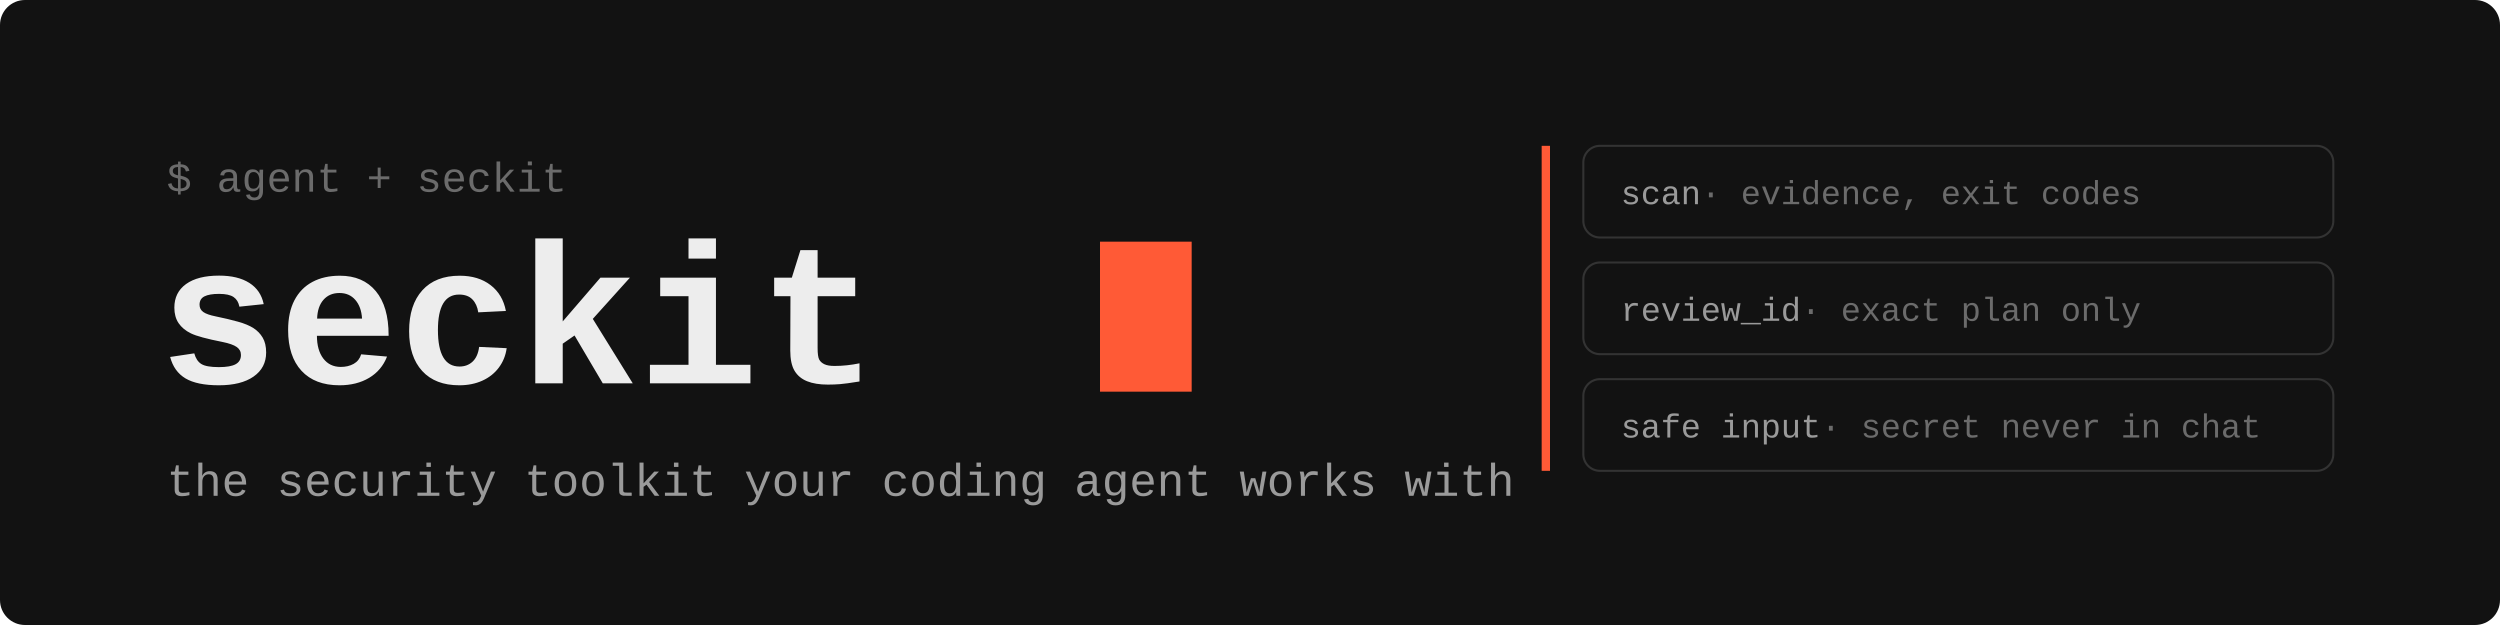
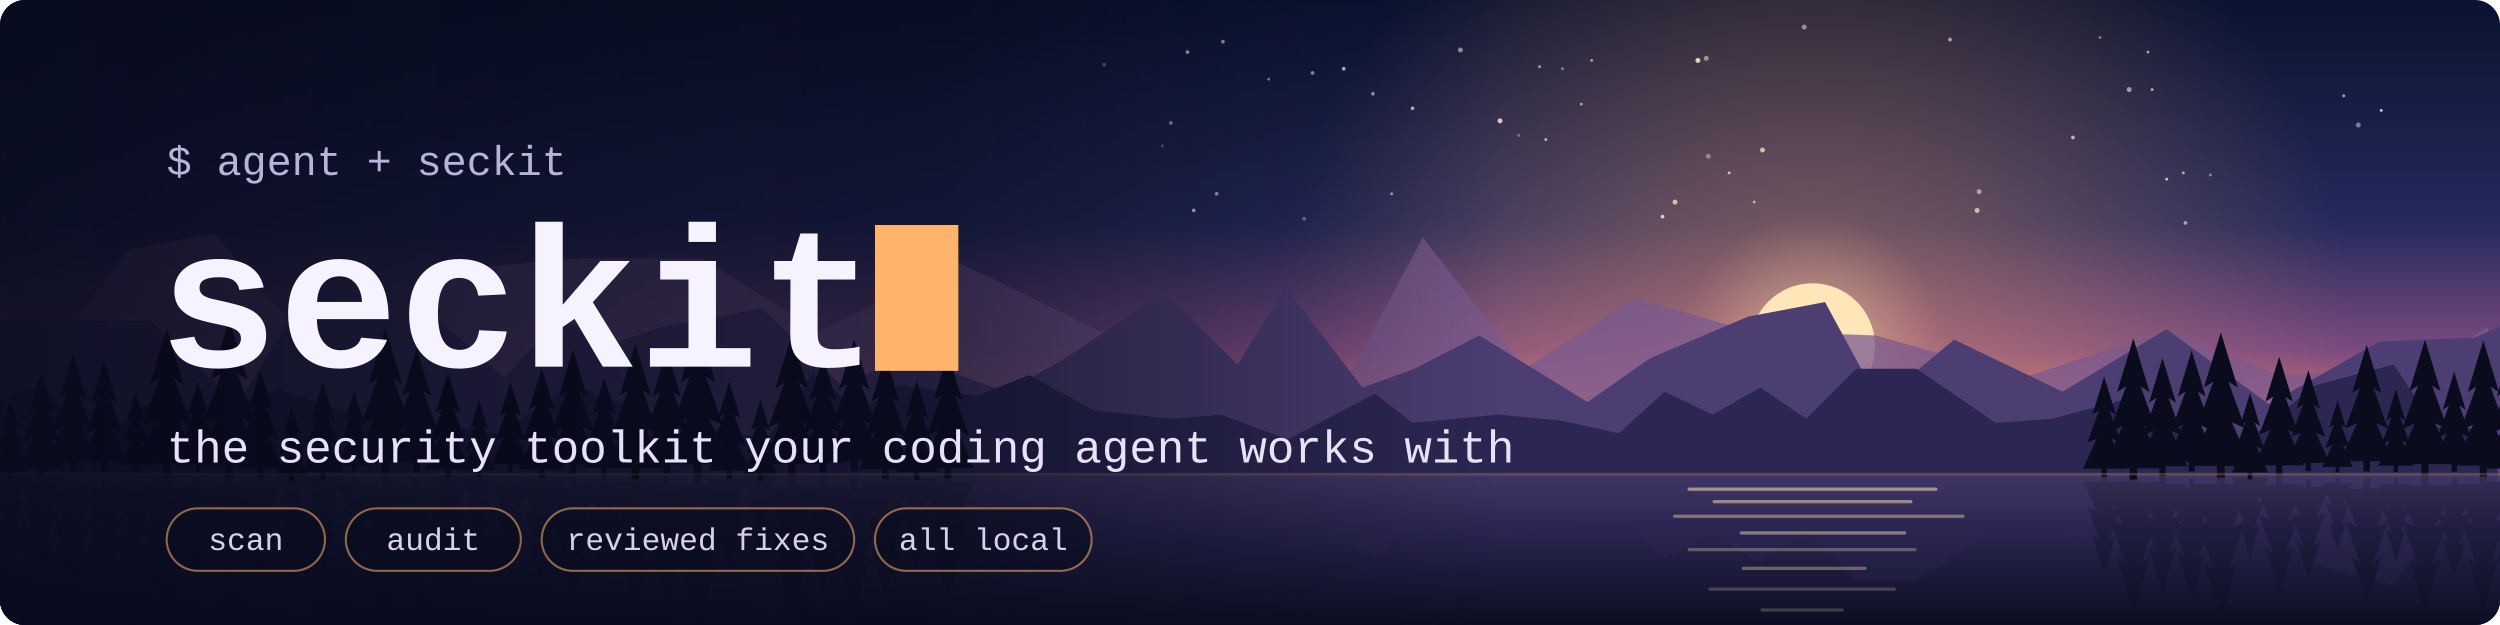
- <svg xmlns="http://www.w3.org/2000/svg" width="1200" height="300" viewBox="0 0 1200 300" role="img" aria-label="seckit — local security toolkit for coding agents">
-   <rect width="1200" height="300" rx="12" fill="#121212" />
-   <g font-family="ui-monospace,SFMono-Regular,Menlo,Consolas,'Liberation Mono',monospace">
-     <text x="80" y="92" font-size="20" fill="#6b6b6b">$ agent + seckit</text>
-     <text x="76" y="184" font-size="96" font-weight="700" fill="#ededed" textLength="330" lengthAdjust="spacingAndGlyphs">seckit</text>
-     <rect x="528" y="116" width="44" height="72" fill="#ff5a36" />
-     <text x="80" y="238" font-size="22" fill="#9a9a9a">the security toolkit your coding agent works with</text>
-     <g font-size="16" fill="#9a9a9a">
-       <g transform="translate(760 70)">
-         <rect width="360" height="44" rx="8" fill="none" stroke="#333" />
-         <text x="18" y="28">scan<tspan fill="#6b6b6b">  · evidence, exit codes</tspan>
-         </text>
-       </g>
-       <g transform="translate(760 126)">
-         <rect width="360" height="44" rx="8" fill="none" stroke="#333" />
-         <text x="18" y="28">review_id<tspan fill="#6b6b6b">  · exact plan only</tspan>
-         </text>
-       </g>
-       <g transform="translate(760 182)">
-         <rect width="360" height="44" rx="8" fill="none" stroke="#333" />
-         <text x="18" y="28">safe input<tspan fill="#6b6b6b">  · secret never in chat</tspan>
-         </text>
+ <svg xmlns="http://www.w3.org/2000/svg" width="1200" height="300" viewBox="0 0 1200 300" role="img" aria-label="seckit: local security toolkit for coding agents">
+   <defs>
+     <clipPath id="water">
+       <rect y="228" width="1200" height="72" />
+     </clipPath>
+     <clipPath id="card">
+       <rect width="1200" height="300" rx="12" />
+     </clipPath>
+     <linearGradient id="sky" x1="0" y1="0" x2="0" y2="1">
+       <stop offset="0" stop-color="#0a1330" />
+       <stop offset="0.36" stop-color="#252a5c" />
+       <stop offset="0.56" stop-color="#7a4a80" />
+       <stop offset="0.68" stop-color="#d9796a" />
+       <stop offset="0.76" stop-color="#f4ab6a" />
+       <stop offset="1" stop-color="#f4ab6a" />
+     </linearGradient>
+     <linearGradient id="horizon" x1="0" y1="0" x2="0" y2="1">
+       <stop offset="0" stop-color="#f6b46b" stop-opacity="0" />
+       <stop offset="1" stop-color="#f6b46b" stop-opacity="0.55" />
+     </linearGradient>
+     <radialGradient id="glow" cx="870" cy="168" r="260" gradientUnits="userSpaceOnUse">
+       <stop offset="0" stop-color="#ffd8a1" stop-opacity="0.75" />
+       <stop offset="0.25" stop-color="#f7a26b" stop-opacity="0.35" />
+       <stop offset="1" stop-color="#f7a26b" stop-opacity="0" />
+     </radialGradient>
+     <linearGradient id="lake" x1="0" y1="0" x2="0" y2="1">
+       <stop offset="0" stop-color="#4a3d6e" />
+       <stop offset="0.35" stop-color="#2a2550" />
+       <stop offset="1" stop-color="#0c0e22" />
+     </linearGradient>
+     <linearGradient id="shade" x1="0" y1="0" x2="1" y2="0">
+       <stop offset="0" stop-color="#070a1c" stop-opacity="0.88" />
+       <stop offset="0.38" stop-color="#070a1c" stop-opacity="0.6" />
+       <stop offset="0.6" stop-color="#070a1c" stop-opacity="0" />
+     </linearGradient>
+   </defs>
+   <g clip-path="url(#card)">
+     <rect width="1200" height="300" fill="url(#sky)" />
+     <g fill="#fff4e0">
+       <circle cx="678" cy="52" r="0.9" opacity="0.73" />
+       <circle cx="750" cy="33" r="0.7" opacity="0.45" />
+       <circle cx="645" cy="33" r="0.9" opacity="0.81" />
+       <circle cx="609" cy="38" r="0.7" opacity="0.58" />
+       <circle cx="742" cy="67" r="0.7" opacity="0.73" />
+       <circle cx="846" cy="72" r="1.2" opacity="0.76" />
+       <circle cx="804" cy="97" r="1.2" opacity="0.79" />
+       <circle cx="759" cy="50" r="0.7" opacity="0.61" />
+       <circle cx="764" cy="29" r="0.7" opacity="0.59" />
+       <circle cx="558" cy="70" r="0.7" opacity="0.35" />
+       <circle cx="587" cy="20" r="0.9" opacity="0.69" />
+       <circle cx="530" cy="31" r="0.9" opacity="0.43" />
+       <circle cx="659" cy="45" r="0.9" opacity="0.61" />
+       <circle cx="562" cy="59" r="0.9" opacity="0.61" />
+       <circle cx="701" cy="24" r="1.2" opacity="0.54" />
+       <circle cx="668" cy="93" r="0.7" opacity="0.63" />
+       <circle cx="626" cy="105" r="0.9" opacity="0.43" />
+       <circle cx="866" cy="13" r="1.2" opacity="0.51" />
+       <circle cx="936" cy="19" r="0.9" opacity="0.64" />
+       <circle cx="1125" cy="46" r="0.7" opacity="0.64" />
+       <circle cx="1033" cy="43" r="0.7" opacity="0.69" />
+       <circle cx="1040" cy="86" r="0.7" opacity="0.79" />
+       <circle cx="1061" cy="84" r="0.7" opacity="0.46" />
+       <circle cx="830" cy="83" r="0.7" opacity="0.78" />
+       <circle cx="815" cy="29" r="1.2" opacity="0.88" />
+       <circle cx="798" cy="104" r="0.9" opacity="0.88" />
+       <circle cx="739" cy="32" r="0.7" opacity="0.61" />
+       <circle cx="720" cy="58" r="1.2" opacity="0.81" />
+       <circle cx="820" cy="75" r="1.2" opacity="0.40" />
+       <circle cx="949" cy="101" r="1.2" opacity="0.76" />
+       <circle cx="819" cy="28" r="1.2" opacity="0.53" />
+       <circle cx="1049" cy="107" r="0.9" opacity="0.60" />
+       <circle cx="1008" cy="18" r="0.7" opacity="0.44" />
+       <circle cx="570" cy="25" r="0.9" opacity="0.79" />
+       <circle cx="584" cy="93" r="0.9" opacity="0.71" />
+       <circle cx="729" cy="65" r="0.7" opacity="0.36" />
+       <circle cx="1048" cy="83" r="0.7" opacity="0.64" />
+       <circle cx="1143" cy="53" r="0.7" opacity="0.80" />
+       <circle cx="630" cy="35" r="0.9" opacity="0.63" />
+       <circle cx="1022" cy="43" r="1.2" opacity="0.58" />
+       <circle cx="573" cy="101" r="0.9" opacity="0.84" />
+       <circle cx="950" cy="92" r="1.2" opacity="0.58" />
+       <circle cx="1132" cy="60" r="1.2" opacity="0.43" />
+       <circle cx="842" cy="97" r="0.7" opacity="0.68" />
+       <circle cx="1031" cy="25" r="0.7" opacity="0.61" />
+       <circle cx="995" cy="66" r="0.9" opacity="0.73" />
+     </g>
+     <rect width="1200" height="300" fill="url(#glow)" />
+     <circle cx="870" cy="166" r="30" fill="#ffe6b8" />
+     <path d="M-20,300 L-20,134 L27,167 L61,120 L103,112 L153,172 L211,130 L278,124 L337,124 L393,159 L460,126 L528,159 L576,173 L646,183 L683,114 L732,177 L785,143 L840,159 L900,161 L972,181 L1039,159 L1094,180 L1160,178 L1194,157 L1220,300Z" fill="#7a5a8f" opacity="0.75" />
+     <path d="M-20,300 L-20,152 L31,154 L72,154 L114,194 L146,142 L189,135 L242,181 L269,153 L294,165 L317,157 L366,148 L404,185 L435,171 L483,188 L513,171 L559,140 L594,175 L617,138 L654,186 L679,177 L710,161 L762,193 L792,172 L839,152 L876,145 L902,193 L938,163 L990,188 L1040,158 L1089,194 L1142,164 L1188,162 L1213,151 L1220,300Z" fill="#4c3d72" />
+     <path d="M-20,300 L-20,199 L19,185 L48,212 L70,194 L99,198 L134,187 L170,199 L207,203 L239,208 L276,185 L310,198 L339,205 L368,211 L390,179 L413,197 L432,185 L469,190 L494,180 L525,197 L562,201 L586,199 L618,211 L660,189 L678,203 L719,199 L750,202 L777,208 L799,188 L822,199 L845,186 L867,201 L891,177 L920,177 L958,203 L985,201 L1019,192 L1047,205 L1078,212 L1111,185 L1149,175 L1169,205 L1193,206 L1220,300Z" fill="#2c2752" />
+     <rect y="228" width="1200" height="72" fill="url(#lake)" />
+     <g clip-path="url(#water)">
+       <g transform="translate(0 456) scale(1 -1)" opacity="0.32">
+         <path d="M-20,300 L-20,199 L19,185 L48,212 L70,194 L99,198 L134,187 L170,199 L207,203 L239,208 L276,185 L310,198 L339,205 L368,211 L390,179 L413,197 L432,185 L469,190 L494,180 L525,197 L562,201 L586,199 L618,211 L660,189 L678,203 L719,199 L750,202 L777,208 L799,188 L822,199 L845,186 L867,201 L891,177 L920,177 L958,203 L985,201 L1019,192 L1047,205 L1078,212 L1111,185 L1149,175 L1169,205 L1193,206 L1220,300Z" fill="#2c2752" />
+         <path d="M-10.0,187.0 L-5.3,202.4 L-7.9,200.8 L-3.2,213.8 L-6.9,212.2 L-1.5,224.4 L-8.9,224.4 L-8.9,227.6 L-11.1,227.6 L-11.1,224.4 L-18.5,224.4 L-13.1,212.2 L-16.8,213.8 L-12.1,200.8 L-14.7,202.4Z M5.0,192.1 L9.3,206.2 L6.9,204.7 L11.2,216.6 L7.8,215.1 L12.8,226.3 L6.0,226.3 L6.0,229.3 L4.0,229.3 L4.0,226.3 L-2.8,226.3 L2.2,215.1 L-1.2,216.6 L3.1,204.7 L0.7,206.2Z M20.0,178.6 L25.8,197.6 L22.6,195.6 L28.4,211.6 L23.8,209.6 L30.5,224.7 L21.3,224.7 L21.3,228.7 L18.7,228.7 L18.7,224.7 L9.5,224.7 L16.2,209.6 L11.6,211.6 L17.4,195.6 L14.2,197.6Z M35.0,170.0 L41.5,191.4 L37.9,189.1 L44.5,207.1 L39.3,204.9 L46.8,221.8 L36.5,221.8 L36.5,226.3 L33.5,226.3 L33.5,221.8 L23.2,221.8 L30.7,204.9 L25.5,207.1 L32.1,189.1 L28.5,191.4Z M50.0,173.1 L56.1,193.3 L52.8,191.2 L58.9,208.1 L54.0,206.0 L61.1,221.9 L51.4,221.9 L51.4,226.2 L48.6,226.2 L48.6,221.9 L38.9,221.9 L46.0,206.0 L41.1,208.1 L47.2,191.2 L43.9,193.3Z M65.0,188.4 L69.4,202.8 L67.0,201.3 L71.4,213.4 L67.9,211.9 L73.0,223.3 L66.0,223.3 L66.0,226.3 L64.0,226.3 L64.0,223.3 L57.0,223.3 L62.1,211.9 L58.6,213.4 L63.0,201.3 L60.6,202.8Z M80.0,157.7 L88.1,184.5 L83.7,181.7 L91.8,204.2 L85.3,201.4 L94.8,222.5 L81.9,222.5 L81.9,228.1 L78.1,228.1 L78.1,222.5 L65.2,222.5 L74.7,201.4 L68.2,204.2 L76.3,181.7 L71.9,184.5Z M95.0,182.8 L100.1,199.4 L97.3,197.7 L102.4,211.7 L98.3,210.0 L104.2,223.1 L96.2,223.1 L96.2,226.6 L93.8,226.6 L93.8,223.1 L85.8,223.1 L91.7,210.0 L87.6,211.7 L92.7,197.7 L89.9,199.4Z M110.0,153.4 L118.7,182.2 L113.9,179.2 L122.7,203.4 L115.7,200.4 L125.9,223.1 L112.0,223.1 L112.0,229.1 L108.0,229.1 L108.0,223.1 L94.1,223.1 L104.3,200.4 L97.3,203.4 L106.1,179.2 L101.3,182.2Z M125.0,177.4 L130.9,197.0 L127.7,194.9 L133.6,211.4 L128.9,209.3 L135.8,224.8 L126.4,224.8 L126.4,228.9 L123.6,228.9 L123.6,224.8 L114.2,224.8 L121.1,209.3 L116.4,211.4 L122.3,194.9 L119.1,197.0Z M140.0,194.8 L144.2,208.5 L141.9,207.1 L146.1,218.6 L142.7,217.2 L147.6,228.0 L141.0,228.0 L141.0,230.9 L139.0,230.9 L139.0,228.0 L132.4,228.0 L137.3,217.2 L133.9,218.6 L138.1,207.1 L135.8,208.5Z M155.0,183.5 L160.4,201.3 L157.4,199.4 L162.9,214.4 L158.5,212.5 L164.8,226.6 L156.2,226.6 L156.2,230.3 L153.8,230.3 L153.8,226.6 L145.2,226.6 L151.5,212.5 L147.1,214.4 L152.6,199.4 L149.6,201.3Z M170.0,187.5 L174.5,202.4 L172.0,200.9 L176.6,213.4 L173.0,211.8 L178.2,223.6 L171.0,223.6 L171.0,226.7 L169.0,226.7 L169.0,223.6 L161.8,223.6 L167.0,211.8 L163.4,213.4 L168.0,200.9 L165.5,202.4Z M185.0,157.6 L193.1,184.2 L188.6,181.4 L196.7,203.8 L190.3,201.0 L199.7,221.9 L186.9,221.9 L186.9,227.5 L183.1,227.5 L183.1,221.9 L170.3,221.9 L179.7,201.0 L173.3,203.8 L181.4,181.4 L176.9,184.2Z M200.0,167.3 L206.9,190.0 L203.1,187.6 L210.0,206.6 L204.5,204.3 L212.5,222.1 L201.6,222.1 L201.6,226.9 L198.4,226.9 L198.4,222.1 L187.5,222.1 L195.5,204.3 L190.0,206.6 L196.9,187.6 L193.1,190.0Z M215.0,178.8 L220.8,198.0 L217.6,195.9 L223.5,212.1 L218.8,210.0 L225.6,225.2 L216.3,225.2 L216.3,229.2 L213.7,229.2 L213.7,225.2 L204.4,225.2 L211.2,210.0 L206.5,212.1 L212.4,195.9 L209.2,198.0Z M230.0,192.0 L234.2,205.9 L231.9,204.5 L236.2,216.2 L232.8,214.8 L237.7,225.8 L231.0,225.8 L231.0,228.7 L229.0,228.7 L229.0,225.8 L222.3,225.8 L227.2,214.8 L223.8,216.2 L228.1,204.5 L225.8,205.9Z M245.0,183.2 L250.0,199.6 L247.2,197.9 L252.2,211.7 L248.3,209.9 L254.0,222.9 L246.1,222.9 L246.1,226.3 L243.9,226.3 L243.9,222.9 L236.0,222.9 L241.7,209.9 L237.8,211.7 L242.8,197.9 L240.0,199.6Z M260.0,176.6 L266.1,196.7 L262.7,194.5 L268.9,211.4 L264.0,209.3 L271.1,225.2 L261.4,225.2 L261.4,229.4 L258.6,229.4 L258.6,225.2 L248.9,225.2 L256.0,209.3 L251.1,211.4 L257.3,194.5 L253.9,196.7Z M275.0,167.8 L281.9,190.5 L278.1,188.1 L285.0,207.3 L279.5,204.9 L287.6,222.8 L276.6,222.8 L276.6,227.6 L273.4,227.6 L273.4,222.8 L262.4,222.8 L270.5,204.9 L265.0,207.3 L271.9,188.1 L268.1,190.5Z M290.0,181.1 L295.5,199.0 L292.5,197.1 L297.9,212.2 L293.6,210.3 L299.9,224.5 L291.3,224.5 L291.3,228.3 L288.7,228.3 L288.7,224.5 L280.1,224.5 L286.4,210.3 L282.1,212.2 L287.5,197.1 L284.5,199.0Z M305.0,165.2 L312.5,189.8 L308.4,187.2 L315.9,208.0 L309.9,205.4 L318.6,224.8 L306.7,224.8 L306.7,230.0 L303.3,230.0 L303.3,224.8 L291.4,224.8 L300.1,205.4 L294.1,208.0 L301.6,187.2 L297.5,189.8Z M320.0,167.9 L326.8,190.5 L323.1,188.1 L330.0,207.1 L324.5,204.7 L332.4,222.5 L321.6,222.5 L321.6,227.2 L318.4,227.2 L318.4,222.5 L307.6,222.5 L315.5,204.7 L310.0,207.1 L316.9,188.1 L313.2,190.5Z M335.0,156.1 L343.4,183.7 L338.8,180.8 L347.2,204.0 L340.5,201.1 L350.2,222.8 L336.9,222.8 L336.9,228.6 L333.1,228.6 L333.1,222.8 L319.8,222.8 L329.5,201.1 L322.8,204.0 L331.2,180.8 L326.6,183.7Z M350.0,183.0 L355.4,200.7 L352.4,198.8 L357.8,213.8 L353.5,211.9 L359.8,225.9 L351.2,225.9 L351.2,229.6 L348.8,229.6 L348.8,225.9 L340.2,225.9 L346.5,211.9 L342.2,213.8 L347.6,198.8 L344.6,200.7Z M365.0,191.7 L369.5,206.6 L367.0,205.0 L371.6,217.6 L368.0,216.0 L373.2,227.8 L366.0,227.8 L366.0,230.9 L364.0,230.9 L364.0,227.8 L356.8,227.8 L362.0,216.0 L358.4,217.6 L363.0,205.0 L360.5,206.6Z M380.0,160.8 L387.8,186.4 L383.5,183.7 L391.3,205.2 L385.1,202.5 L394.1,222.7 L381.8,222.7 L381.8,228.1 L378.2,228.1 L378.2,222.7 L365.9,222.7 L374.9,202.5 L368.7,205.2 L376.5,183.7 L372.2,186.4Z M395.0,171.2 L401.4,192.3 L397.9,190.1 L404.3,207.9 L399.2,205.7 L406.7,222.3 L396.5,222.3 L396.5,226.8 L393.5,226.8 L393.5,222.3 L383.3,222.3 L390.8,205.7 L385.7,207.9 L392.1,190.1 L388.6,192.3Z M410.0,162.8 L417.3,186.9 L413.3,184.4 L420.7,204.6 L414.8,202.1 L423.3,221.1 L411.7,221.1 L411.7,226.2 L408.3,226.2 L408.3,221.1 L396.7,221.1 L405.2,202.1 L399.3,204.6 L406.7,184.4 L402.7,186.9Z M425.0,170.6 L431.8,193.1 L428.1,190.7 L434.9,209.7 L429.5,207.3 L437.4,225.1 L426.6,225.1 L426.6,229.8 L423.4,229.8 L423.4,225.1 L412.6,225.1 L420.5,207.3 L415.1,209.7 L421.9,190.7 L418.2,193.1Z M440.0,182.6 L445.5,200.7 L442.5,198.8 L448.0,214.1 L443.6,212.2 L450.0,226.6 L441.3,226.6 L441.3,230.4 L438.7,230.4 L438.7,226.6 L430.0,226.6 L436.4,212.2 L432.0,214.1 L437.5,198.8 L434.5,200.7Z M455.0,169.3 L461.9,192.2 L458.1,189.8 L465.1,209.0 L459.5,206.6 L467.6,224.7 L456.6,224.7 L456.6,229.5 L453.4,229.5 L453.4,224.7 L442.4,224.7 L450.5,206.6 L444.9,209.0 L451.9,189.8 L448.1,192.2Z M1010.0,180.7 L1015.6,199.0 L1012.5,197.1 L1018.1,212.5 L1013.6,210.6 L1020.1,225.0 L1011.3,225.0 L1011.3,228.9 L1008.7,228.9 L1008.7,225.0 L999.9,225.0 L1006.4,210.6 L1001.9,212.5 L1007.5,197.1 L1004.4,199.0Z M1024.0,162.4 L1031.8,188.2 L1027.5,185.5 L1035.4,207.2 L1029.1,204.4 L1038.2,224.8 L1025.8,224.8 L1025.8,230.2 L1022.2,230.2 L1022.2,224.8 L1009.8,224.8 L1018.9,204.4 L1012.6,207.2 L1020.5,185.5 L1016.2,188.2Z M1038.0,171.8 L1044.5,193.3 L1040.9,191.0 L1047.5,209.1 L1042.3,206.9 L1049.9,223.8 L1039.5,223.8 L1039.5,228.4 L1036.5,228.4 L1036.5,223.8 L1026.1,223.8 L1033.7,206.9 L1028.5,209.1 L1035.1,191.0 L1031.5,193.3Z M1052.0,168.2 L1058.7,190.3 L1055.0,188.0 L1061.8,206.6 L1056.4,204.2 L1064.2,221.7 L1053.5,221.7 L1053.5,226.3 L1050.5,226.3 L1050.5,221.7 L1039.8,221.7 L1047.6,204.2 L1042.2,206.6 L1049.0,188.0 L1045.3,190.3Z M1066.0,159.5 L1074.1,186.0 L1069.6,183.2 L1077.7,205.5 L1071.3,202.7 L1080.6,223.7 L1067.9,223.7 L1067.9,229.2 L1064.1,229.2 L1064.1,223.7 L1051.4,223.7 L1060.7,202.7 L1054.3,205.5 L1062.4,183.2 L1057.9,186.0Z M1080.0,188.7 L1084.8,204.5 L1082.2,202.8 L1087.0,216.0 L1083.1,214.4 L1088.7,226.8 L1081.1,226.8 L1081.1,230.1 L1078.9,230.1 L1078.9,226.8 L1071.3,226.8 L1076.9,214.4 L1073.0,216.0 L1077.8,202.8 L1075.2,204.5Z M1094.0,171.2 L1100.6,192.7 L1096.9,190.5 L1103.5,208.6 L1098.3,206.4 L1105.9,223.4 L1095.5,223.4 L1095.5,227.9 L1092.5,227.9 L1092.5,223.4 L1082.1,223.4 L1089.7,206.4 L1084.5,208.6 L1091.1,190.5 L1087.4,192.7Z M1108.0,177.6 L1113.6,196.1 L1110.5,194.1 L1116.1,209.6 L1111.7,207.7 L1118.2,222.2 L1109.3,222.2 L1109.3,226.1 L1106.7,226.1 L1106.7,222.2 L1097.8,222.2 L1104.3,207.7 L1099.9,209.6 L1105.5,194.1 L1102.4,196.1Z M1122.0,192.2 L1126.0,205.3 L1123.8,203.9 L1127.8,215.0 L1124.6,213.7 L1129.3,224.1 L1122.9,224.1 L1122.9,226.8 L1121.1,226.8 L1121.1,224.1 L1114.7,224.1 L1119.4,213.7 L1116.2,215.0 L1120.2,203.9 L1118.0,205.3Z M1136.0,165.6 L1143.0,188.6 L1139.2,186.2 L1146.2,205.6 L1140.6,203.2 L1148.8,221.4 L1137.6,221.4 L1137.6,226.3 L1134.4,226.3 L1134.4,221.4 L1123.2,221.4 L1131.4,203.2 L1125.8,205.6 L1132.8,186.2 L1129.0,188.6Z M1150.0,186.7 L1154.6,201.9 L1152.1,200.3 L1156.7,213.1 L1153.0,211.5 L1158.4,223.5 L1151.1,223.5 L1151.1,226.6 L1148.9,226.6 L1148.9,223.5 L1141.6,223.5 L1147.0,211.5 L1143.3,213.1 L1147.9,200.3 L1145.4,201.9Z M1164.0,163.1 L1171.5,187.7 L1167.4,185.1 L1174.9,205.9 L1168.9,203.3 L1177.6,222.8 L1165.7,222.8 L1165.7,228.0 L1162.3,228.0 L1162.3,222.8 L1150.4,222.8 L1159.1,203.3 L1153.1,205.9 L1160.6,185.1 L1156.5,187.7Z M1178.0,178.4 L1183.5,196.7 L1180.5,194.7 L1186.1,210.1 L1181.6,208.2 L1188.1,222.6 L1179.3,222.6 L1179.3,226.4 L1176.7,226.4 L1176.7,222.6 L1167.9,222.6 L1174.4,208.2 L1169.9,210.1 L1175.5,194.7 L1172.5,196.7Z M1192.0,163.4 L1199.5,188.2 L1195.4,185.6 L1203.0,206.5 L1196.9,203.9 L1205.7,223.5 L1193.7,223.5 L1193.7,228.7 L1190.3,228.7 L1190.3,223.5 L1178.3,223.5 L1187.1,203.9 L1181.0,206.5 L1188.6,185.6 L1184.5,188.2Z M1206.0,165.5 L1213.5,190.1 L1209.4,187.5 L1216.8,208.1 L1210.9,205.6 L1219.6,224.9 L1207.7,224.9 L1207.7,230.1 L1204.3,230.1 L1204.3,224.9 L1192.4,224.9 L1201.1,205.6 L1195.2,208.1 L1202.6,187.5 L1198.5,190.1Z" fill="#0a0c1d" />
      </g>
    </g>
-     <rect x="740" y="70" width="4" height="156" fill="#ff5a36" />
+     <g fill="#ffe2b0">
+       <rect x="810" y="234" width="120" height="1.6" rx="0.8" opacity="0.55" />
+       <rect x="822" y="240" width="96" height="1.6" rx="0.8" opacity="0.50" />
+       <rect x="803" y="247" width="140" height="1.6" rx="0.8" opacity="0.40" />
+       <rect x="835" y="255" width="80" height="1.6" rx="0.8" opacity="0.45" />
+       <rect x="810" y="263" width="110" height="1.6" rx="0.8" opacity="0.30" />
+       <rect x="836" y="272" width="60" height="1.6" rx="0.8" opacity="0.35" />
+       <rect x="820" y="282" width="90" height="1.6" rx="0.8" opacity="0.22" />
+       <rect x="845" y="292" width="40" height="1.6" rx="0.8" opacity="0.20" />
+     </g>
+     <path d="M-10.0,187.0 L-5.3,202.4 L-7.9,200.8 L-3.2,213.8 L-6.9,212.2 L-1.5,224.4 L-8.9,224.4 L-8.9,227.6 L-11.1,227.6 L-11.1,224.4 L-18.5,224.4 L-13.1,212.2 L-16.8,213.8 L-12.1,200.8 L-14.7,202.4Z M5.0,192.1 L9.3,206.2 L6.9,204.7 L11.2,216.6 L7.8,215.1 L12.8,226.3 L6.0,226.3 L6.0,229.3 L4.0,229.3 L4.0,226.3 L-2.8,226.3 L2.2,215.1 L-1.2,216.6 L3.1,204.7 L0.7,206.2Z M20.0,178.6 L25.8,197.6 L22.6,195.6 L28.4,211.6 L23.8,209.6 L30.5,224.7 L21.3,224.7 L21.3,228.7 L18.7,228.7 L18.7,224.7 L9.5,224.7 L16.2,209.6 L11.6,211.6 L17.4,195.6 L14.2,197.6Z M35.0,170.0 L41.5,191.4 L37.9,189.1 L44.5,207.1 L39.3,204.9 L46.8,221.8 L36.5,221.8 L36.5,226.3 L33.5,226.3 L33.5,221.8 L23.2,221.8 L30.7,204.9 L25.5,207.1 L32.1,189.1 L28.5,191.4Z M50.0,173.1 L56.1,193.3 L52.8,191.2 L58.9,208.1 L54.0,206.0 L61.1,221.9 L51.4,221.9 L51.4,226.2 L48.6,226.2 L48.6,221.9 L38.9,221.9 L46.0,206.0 L41.1,208.1 L47.2,191.2 L43.9,193.3Z M65.0,188.4 L69.4,202.8 L67.0,201.3 L71.4,213.4 L67.9,211.9 L73.0,223.3 L66.0,223.3 L66.0,226.3 L64.0,226.3 L64.0,223.3 L57.0,223.3 L62.1,211.9 L58.6,213.4 L63.0,201.3 L60.6,202.8Z M80.0,157.7 L88.1,184.5 L83.7,181.7 L91.8,204.2 L85.3,201.4 L94.8,222.5 L81.9,222.5 L81.9,228.1 L78.1,228.1 L78.1,222.5 L65.2,222.5 L74.7,201.4 L68.2,204.2 L76.3,181.7 L71.9,184.5Z M95.0,182.8 L100.1,199.4 L97.3,197.7 L102.4,211.7 L98.3,210.0 L104.2,223.1 L96.2,223.1 L96.2,226.6 L93.8,226.6 L93.8,223.1 L85.8,223.1 L91.7,210.0 L87.6,211.7 L92.7,197.7 L89.9,199.4Z M110.0,153.4 L118.7,182.2 L113.9,179.2 L122.7,203.4 L115.7,200.4 L125.9,223.1 L112.0,223.1 L112.0,229.1 L108.0,229.1 L108.0,223.1 L94.1,223.1 L104.3,200.4 L97.3,203.4 L106.1,179.2 L101.3,182.2Z M125.0,177.4 L130.9,197.0 L127.7,194.9 L133.6,211.4 L128.9,209.3 L135.8,224.8 L126.4,224.8 L126.4,228.9 L123.6,228.9 L123.6,224.8 L114.2,224.8 L121.1,209.3 L116.4,211.4 L122.3,194.9 L119.1,197.0Z M140.0,194.8 L144.2,208.5 L141.9,207.1 L146.1,218.6 L142.7,217.2 L147.6,228.0 L141.0,228.0 L141.0,230.9 L139.0,230.9 L139.0,228.0 L132.4,228.0 L137.3,217.2 L133.9,218.6 L138.1,207.1 L135.8,208.5Z M155.0,183.5 L160.4,201.3 L157.4,199.4 L162.9,214.4 L158.5,212.5 L164.8,226.6 L156.2,226.6 L156.2,230.3 L153.8,230.3 L153.8,226.6 L145.2,226.6 L151.5,212.5 L147.1,214.4 L152.6,199.4 L149.6,201.3Z M170.0,187.5 L174.5,202.4 L172.0,200.9 L176.6,213.4 L173.0,211.8 L178.2,223.6 L171.0,223.6 L171.0,226.7 L169.0,226.7 L169.0,223.6 L161.8,223.6 L167.0,211.8 L163.4,213.4 L168.0,200.9 L165.5,202.4Z M185.0,157.6 L193.1,184.2 L188.6,181.4 L196.7,203.8 L190.3,201.0 L199.7,221.9 L186.9,221.9 L186.9,227.5 L183.1,227.5 L183.1,221.9 L170.3,221.9 L179.7,201.0 L173.3,203.8 L181.4,181.4 L176.9,184.2Z M200.0,167.3 L206.9,190.0 L203.1,187.6 L210.0,206.6 L204.5,204.3 L212.5,222.1 L201.6,222.1 L201.6,226.9 L198.4,226.9 L198.4,222.1 L187.5,222.1 L195.5,204.3 L190.0,206.6 L196.9,187.6 L193.1,190.0Z M215.0,178.8 L220.8,198.0 L217.6,195.9 L223.5,212.1 L218.8,210.0 L225.6,225.2 L216.3,225.2 L216.3,229.2 L213.7,229.2 L213.7,225.2 L204.4,225.2 L211.2,210.0 L206.5,212.1 L212.4,195.9 L209.2,198.0Z M230.0,192.0 L234.2,205.9 L231.9,204.5 L236.2,216.2 L232.8,214.8 L237.7,225.8 L231.0,225.8 L231.0,228.7 L229.0,228.7 L229.0,225.8 L222.3,225.8 L227.2,214.8 L223.8,216.2 L228.1,204.5 L225.8,205.9Z M245.0,183.2 L250.0,199.6 L247.2,197.9 L252.2,211.7 L248.3,209.9 L254.0,222.9 L246.1,222.9 L246.1,226.3 L243.9,226.3 L243.9,222.9 L236.0,222.9 L241.7,209.9 L237.8,211.7 L242.8,197.9 L240.0,199.6Z M260.0,176.6 L266.1,196.7 L262.7,194.5 L268.9,211.4 L264.0,209.3 L271.1,225.2 L261.4,225.2 L261.4,229.4 L258.6,229.4 L258.6,225.2 L248.9,225.2 L256.0,209.3 L251.1,211.4 L257.3,194.5 L253.9,196.7Z M275.0,167.8 L281.9,190.5 L278.1,188.1 L285.0,207.3 L279.5,204.9 L287.6,222.8 L276.6,222.8 L276.6,227.6 L273.4,227.6 L273.4,222.8 L262.4,222.8 L270.5,204.9 L265.0,207.3 L271.9,188.1 L268.1,190.5Z M290.0,181.1 L295.5,199.0 L292.5,197.1 L297.9,212.2 L293.6,210.3 L299.9,224.5 L291.3,224.5 L291.3,228.3 L288.7,228.3 L288.7,224.5 L280.1,224.5 L286.4,210.3 L282.1,212.2 L287.5,197.1 L284.5,199.0Z M305.0,165.2 L312.5,189.8 L308.4,187.2 L315.9,208.0 L309.9,205.4 L318.6,224.8 L306.7,224.8 L306.7,230.0 L303.3,230.0 L303.3,224.8 L291.4,224.8 L300.1,205.4 L294.1,208.0 L301.6,187.2 L297.5,189.8Z M320.0,167.9 L326.8,190.5 L323.1,188.1 L330.0,207.1 L324.5,204.7 L332.4,222.5 L321.6,222.5 L321.6,227.2 L318.4,227.2 L318.4,222.5 L307.6,222.5 L315.5,204.7 L310.0,207.1 L316.9,188.1 L313.2,190.5Z M335.0,156.1 L343.4,183.7 L338.8,180.8 L347.2,204.0 L340.5,201.1 L350.2,222.8 L336.9,222.8 L336.9,228.6 L333.1,228.6 L333.1,222.8 L319.8,222.8 L329.5,201.1 L322.8,204.0 L331.2,180.8 L326.6,183.7Z M350.0,183.0 L355.4,200.7 L352.4,198.8 L357.8,213.8 L353.5,211.9 L359.8,225.9 L351.2,225.9 L351.2,229.6 L348.8,229.6 L348.8,225.9 L340.2,225.9 L346.5,211.9 L342.2,213.8 L347.6,198.8 L344.6,200.7Z M365.0,191.7 L369.5,206.6 L367.0,205.0 L371.6,217.6 L368.0,216.0 L373.2,227.8 L366.0,227.8 L366.0,230.9 L364.0,230.9 L364.0,227.8 L356.8,227.8 L362.0,216.0 L358.4,217.6 L363.0,205.0 L360.5,206.6Z M380.0,160.8 L387.8,186.4 L383.5,183.7 L391.3,205.2 L385.1,202.5 L394.1,222.7 L381.8,222.7 L381.8,228.1 L378.2,228.1 L378.2,222.7 L365.9,222.7 L374.9,202.5 L368.7,205.2 L376.5,183.7 L372.2,186.4Z M395.0,171.2 L401.4,192.3 L397.9,190.1 L404.3,207.9 L399.2,205.7 L406.7,222.3 L396.5,222.3 L396.5,226.8 L393.5,226.8 L393.5,222.3 L383.3,222.3 L390.8,205.7 L385.7,207.9 L392.1,190.1 L388.6,192.3Z M410.0,162.8 L417.3,186.9 L413.3,184.4 L420.7,204.6 L414.8,202.1 L423.3,221.1 L411.7,221.1 L411.7,226.2 L408.3,226.2 L408.3,221.1 L396.7,221.1 L405.2,202.1 L399.3,204.6 L406.7,184.4 L402.7,186.9Z M425.0,170.6 L431.8,193.1 L428.1,190.7 L434.9,209.7 L429.5,207.3 L437.4,225.1 L426.6,225.1 L426.6,229.8 L423.4,229.8 L423.4,225.1 L412.6,225.1 L420.5,207.3 L415.1,209.7 L421.9,190.7 L418.2,193.1Z M440.0,182.6 L445.5,200.7 L442.5,198.8 L448.0,214.1 L443.6,212.2 L450.0,226.6 L441.3,226.6 L441.3,230.4 L438.7,230.4 L438.7,226.6 L430.0,226.6 L436.4,212.2 L432.0,214.1 L437.5,198.8 L434.5,200.7Z M455.0,169.3 L461.9,192.2 L458.1,189.8 L465.1,209.0 L459.5,206.6 L467.6,224.7 L456.6,224.7 L456.6,229.5 L453.4,229.5 L453.4,224.7 L442.4,224.7 L450.5,206.6 L444.9,209.0 L451.9,189.8 L448.1,192.2Z M1010.0,180.7 L1015.6,199.0 L1012.5,197.1 L1018.1,212.5 L1013.6,210.6 L1020.1,225.0 L1011.3,225.0 L1011.3,228.9 L1008.7,228.9 L1008.7,225.0 L999.9,225.0 L1006.4,210.6 L1001.9,212.5 L1007.5,197.1 L1004.4,199.0Z M1024.0,162.4 L1031.8,188.2 L1027.5,185.5 L1035.4,207.2 L1029.1,204.4 L1038.2,224.8 L1025.8,224.8 L1025.8,230.2 L1022.2,230.2 L1022.2,224.8 L1009.8,224.8 L1018.9,204.4 L1012.6,207.2 L1020.5,185.5 L1016.2,188.2Z M1038.0,171.8 L1044.5,193.3 L1040.9,191.0 L1047.5,209.1 L1042.3,206.9 L1049.9,223.8 L1039.5,223.8 L1039.5,228.4 L1036.5,228.4 L1036.5,223.8 L1026.1,223.8 L1033.7,206.9 L1028.5,209.1 L1035.1,191.0 L1031.5,193.3Z M1052.0,168.2 L1058.7,190.3 L1055.0,188.0 L1061.8,206.6 L1056.4,204.2 L1064.2,221.7 L1053.5,221.7 L1053.5,226.3 L1050.5,226.3 L1050.5,221.7 L1039.8,221.7 L1047.6,204.2 L1042.2,206.6 L1049.0,188.0 L1045.3,190.3Z M1066.0,159.5 L1074.1,186.0 L1069.6,183.2 L1077.7,205.5 L1071.3,202.7 L1080.6,223.7 L1067.9,223.7 L1067.9,229.2 L1064.1,229.2 L1064.1,223.7 L1051.4,223.7 L1060.7,202.7 L1054.3,205.5 L1062.4,183.2 L1057.9,186.0Z M1080.0,188.7 L1084.8,204.5 L1082.2,202.8 L1087.0,216.0 L1083.1,214.4 L1088.7,226.8 L1081.1,226.8 L1081.1,230.1 L1078.9,230.1 L1078.9,226.8 L1071.3,226.8 L1076.9,214.4 L1073.0,216.0 L1077.8,202.8 L1075.2,204.5Z M1094.0,171.2 L1100.6,192.7 L1096.9,190.5 L1103.5,208.6 L1098.3,206.4 L1105.9,223.4 L1095.5,223.4 L1095.5,227.9 L1092.5,227.9 L1092.5,223.4 L1082.1,223.4 L1089.7,206.4 L1084.5,208.6 L1091.1,190.5 L1087.4,192.7Z M1108.0,177.6 L1113.6,196.1 L1110.5,194.1 L1116.1,209.6 L1111.7,207.7 L1118.2,222.2 L1109.3,222.2 L1109.3,226.1 L1106.7,226.1 L1106.7,222.2 L1097.8,222.2 L1104.3,207.7 L1099.9,209.6 L1105.5,194.1 L1102.4,196.1Z M1122.0,192.2 L1126.0,205.3 L1123.8,203.9 L1127.8,215.0 L1124.6,213.7 L1129.3,224.1 L1122.9,224.1 L1122.9,226.8 L1121.1,226.8 L1121.1,224.1 L1114.7,224.1 L1119.4,213.7 L1116.2,215.0 L1120.2,203.9 L1118.0,205.3Z M1136.0,165.6 L1143.0,188.6 L1139.2,186.2 L1146.2,205.6 L1140.6,203.2 L1148.8,221.4 L1137.6,221.4 L1137.6,226.3 L1134.4,226.3 L1134.4,221.4 L1123.2,221.4 L1131.4,203.2 L1125.8,205.6 L1132.8,186.2 L1129.0,188.6Z M1150.0,186.7 L1154.6,201.9 L1152.1,200.3 L1156.7,213.1 L1153.0,211.5 L1158.4,223.5 L1151.1,223.5 L1151.1,226.6 L1148.9,226.6 L1148.9,223.5 L1141.6,223.5 L1147.0,211.5 L1143.3,213.1 L1147.9,200.3 L1145.4,201.9Z M1164.0,163.1 L1171.5,187.7 L1167.4,185.1 L1174.9,205.9 L1168.9,203.3 L1177.6,222.8 L1165.7,222.8 L1165.7,228.0 L1162.3,228.0 L1162.3,222.8 L1150.4,222.8 L1159.1,203.3 L1153.1,205.9 L1160.6,185.1 L1156.5,187.7Z M1178.0,178.4 L1183.5,196.7 L1180.5,194.7 L1186.1,210.1 L1181.6,208.2 L1188.1,222.6 L1179.3,222.6 L1179.3,226.4 L1176.7,226.4 L1176.7,222.6 L1167.9,222.6 L1174.4,208.2 L1169.9,210.1 L1175.5,194.7 L1172.5,196.7Z M1192.0,163.4 L1199.5,188.2 L1195.4,185.6 L1203.0,206.5 L1196.9,203.9 L1205.7,223.5 L1193.7,223.5 L1193.7,228.7 L1190.3,228.7 L1190.3,223.5 L1178.3,223.5 L1187.1,203.9 L1181.0,206.5 L1188.6,185.6 L1184.5,188.2Z M1206.0,165.5 L1213.5,190.1 L1209.4,187.5 L1216.8,208.1 L1210.9,205.6 L1219.6,224.9 L1207.7,224.9 L1207.7,230.1 L1204.3,230.1 L1204.3,224.9 L1192.4,224.9 L1201.1,205.6 L1195.2,208.1 L1202.6,187.5 L1198.5,190.1Z" fill="#0a0c1d" />
+     <rect y="227" width="1200" height="1.2" fill="#f6b46b" opacity="0.25" />
+     <rect width="1200" height="300" fill="url(#shade)" />
+   </g>
+   <g font-family="ui-monospace,SFMono-Regular,Menlo,Consolas,'Liberation Mono',monospace">
+     <text x="80" y="84" font-size="20" fill="#b9b3dc">$ agent + seckit</text>
+     <text x="76" y="176" font-size="96" font-weight="700" fill="#f7f2ff" textLength="330" lengthAdjust="spacingAndGlyphs">seckit</text>
+     <rect x="420" y="108" width="40" height="70" fill="#ffb36b" />
+     <text x="80" y="222" font-size="22" fill="#e9e1f7">the security toolkit your coding agent works with</text>
+     <g font-size="15" fill="#d8d0ee">
+       <g transform="translate(80 244)">
+         <rect width="76" height="30" rx="15" fill="#0a0c1d" fill-opacity="0.55" stroke="#ffb36b" stroke-opacity="0.55" />
+         <text x="38" y="20" text-anchor="middle">scan</text>
+       </g>
+       <g transform="translate(166 244)">
+         <rect width="84" height="30" rx="15" fill="#0a0c1d" fill-opacity="0.55" stroke="#ffb36b" stroke-opacity="0.55" />
+         <text x="42" y="20" text-anchor="middle">audit</text>
+       </g>
+       <g transform="translate(260 244)">
+         <rect width="150" height="30" rx="15" fill="#0a0c1d" fill-opacity="0.55" stroke="#ffb36b" stroke-opacity="0.55" />
+         <text x="75" y="20" text-anchor="middle">reviewed fixes</text>
+       </g>
+       <g transform="translate(420 244)">
+         <rect width="104" height="30" rx="15" fill="#0a0c1d" fill-opacity="0.55" stroke="#ffb36b" stroke-opacity="0.55" />
+         <text x="52" y="20" text-anchor="middle">all local</text>
+       </g>
+     </g>
  </g>
</svg>
